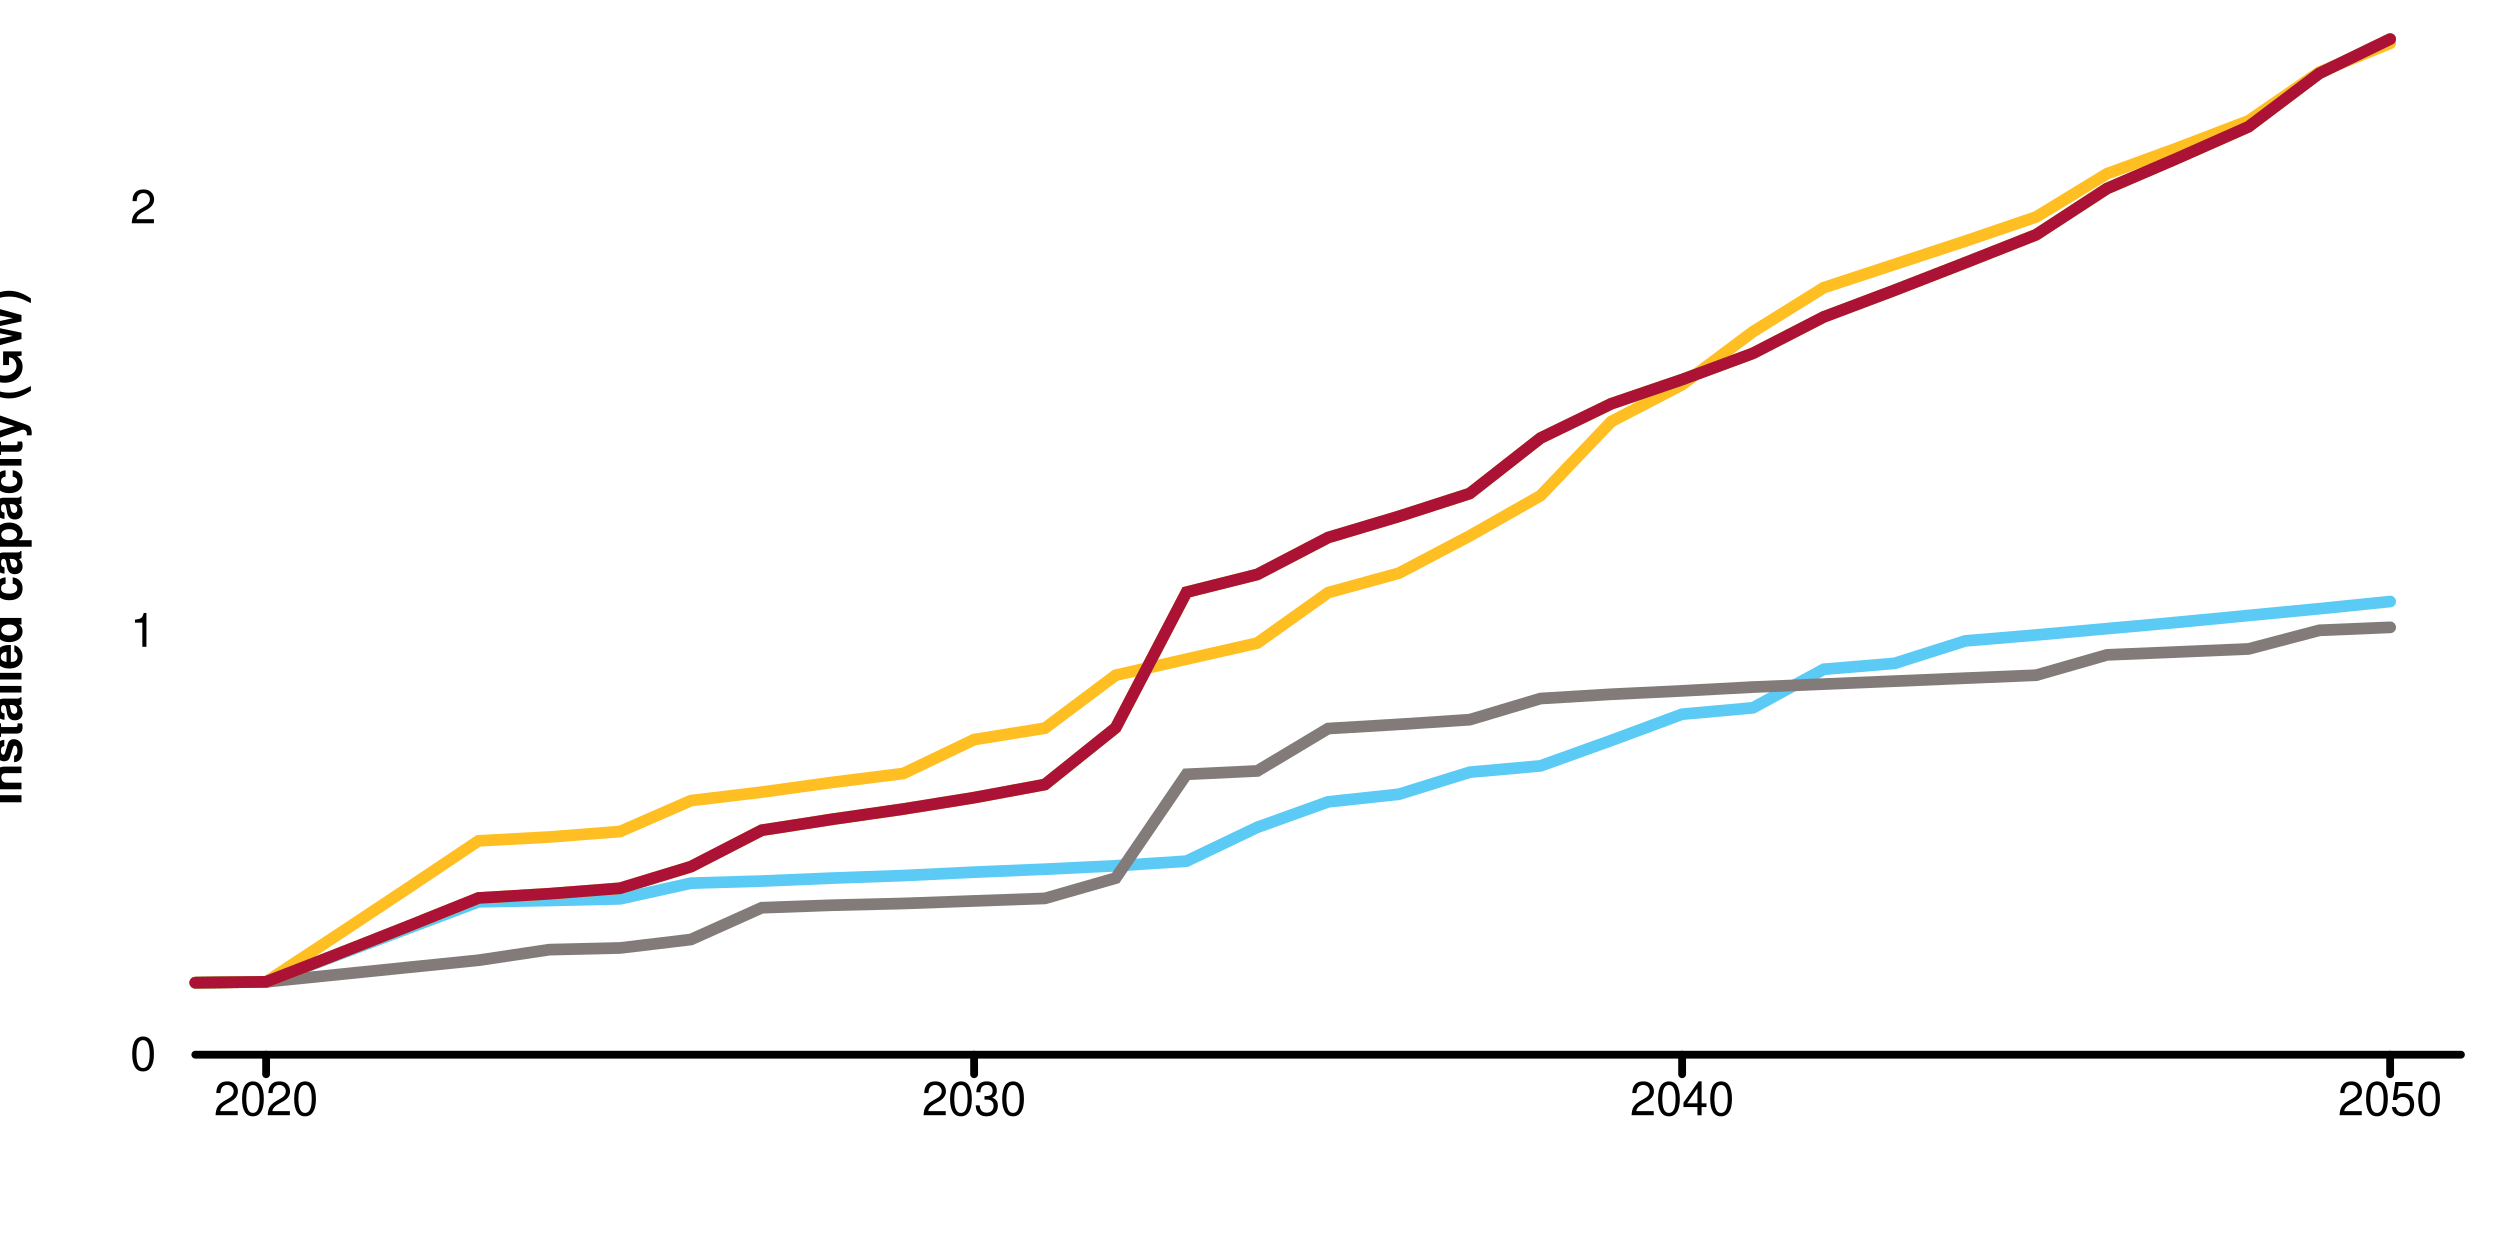
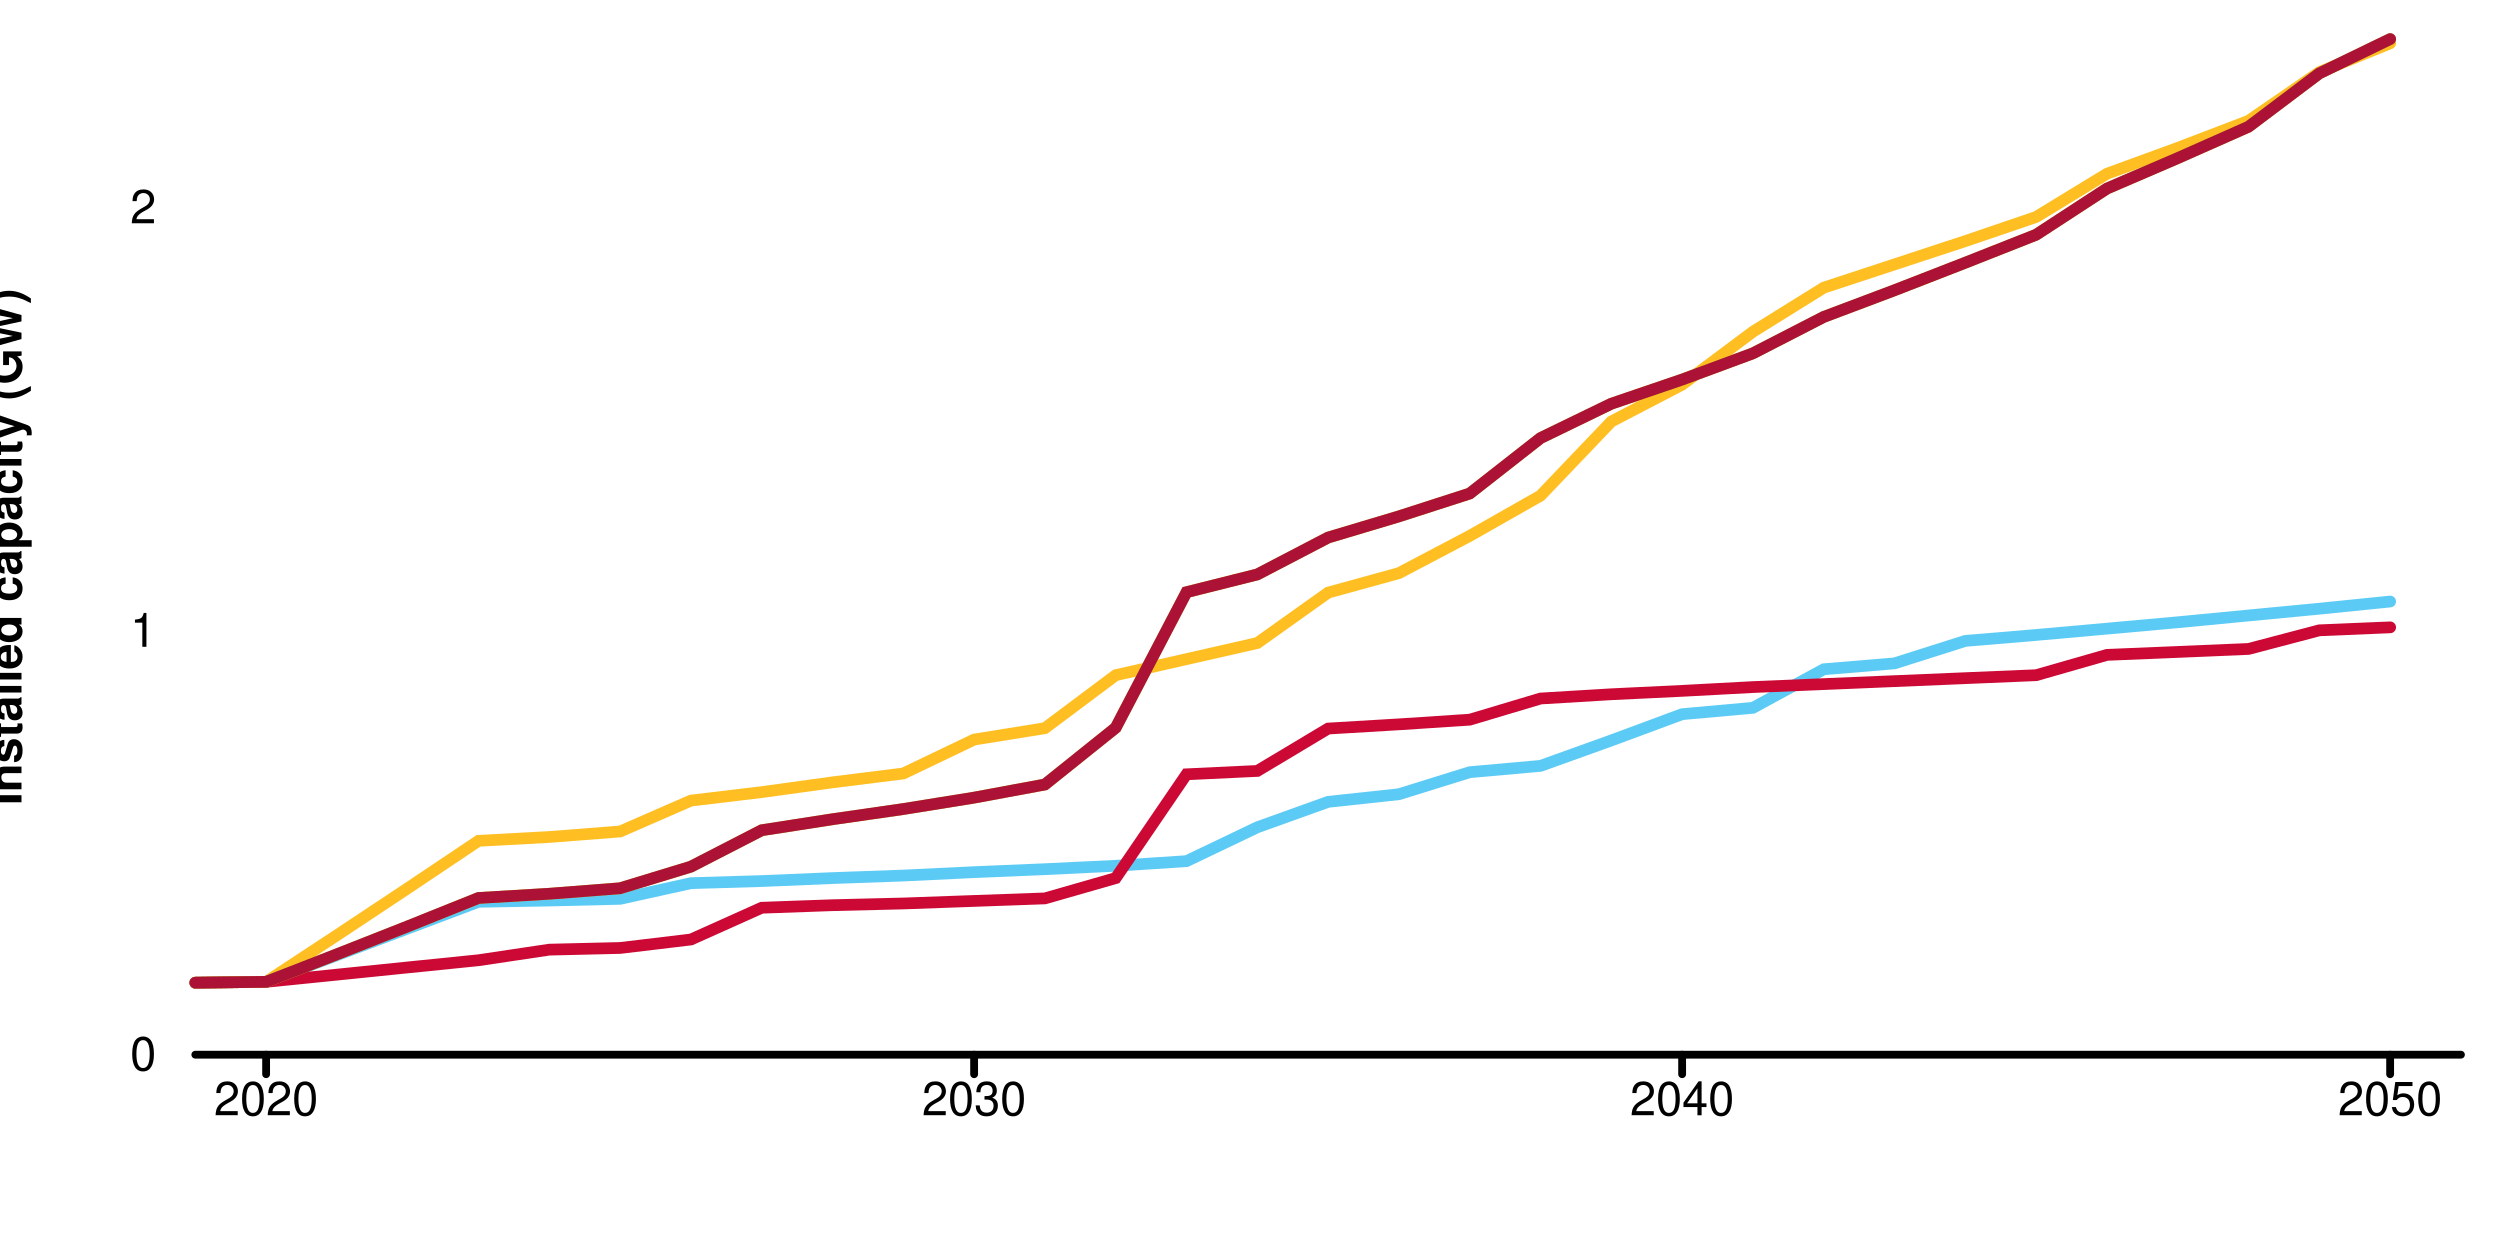
<svg xmlns="http://www.w3.org/2000/svg" width="640" height="320" viewBox="0 0 640 320" style="overflow:display" preserveAspectRatio="xMinYMin meet" overflow="visible">
  <defs>
    <style>
	.data-series path.line { fill-opacity: 0; }
	.data-series path.line.dotted { stroke-dasharray: 12 20 }
	.data-series circle { display: none; }
	.data-series:hover path.line, .data-series.on path.line { stroke-width: 5; }
	.data-series:hover circle, .data-series.on circle { display: inline; }
	.data-series circle:hover, .data-series circle.on { r: 6px!important; fill: black; }
	.grid { font-family: "Helvetica Neue",Helvetica,Arial,"Lucida Grande",sans-serif; }
	.grid line { stroke: rgb(0,0,0); stroke-width: 2; stroke-linecap: round; }
	.grid.grid-x text { text-anchor: middle; dominant-baseline: hanging; transform: translateY(10px); }
	.grid.grid-y text { text-anchor: end; dominant-baseline: middle; transform: translateX(-10px); }
	</style>
  </defs>
  <g class="grid grid-y">
    <line x1="50" y1="270" x2="630" y2="270" data-left="50" />
    <text x="50" y="270" text-anchor="end">0</text>
    <text x="50" y="161.576" text-anchor="end">1</text>
    <text x="50" y="53.153" text-anchor="end">2</text>
    <text style="text-anchor:middle;dominant-baseline:hanging;font-weight:bold;transform: translateY(140px) rotate(-90deg);">Installed capacity (GW)</text>
  </g>
  <g class="grid grid-x">
    <line class="tick" x1="68.125" y1="270" x2="68.125" y2="275" />
    <text x="68.125" y="270" text-anchor="middle">2020</text>
    <line class="tick" x1="249.375" y1="270" x2="249.375" y2="275" />
    <text x="249.375" y="270" text-anchor="middle">2030</text>
    <line class="tick" x1="430.625" y1="270" x2="430.625" y2="275" />
    <text x="430.625" y="270" text-anchor="middle">2040</text>
    <line class="tick" x1="611.875" y1="270" x2="611.875" y2="275" />
    <text x="611.875" y="270" text-anchor="middle">2050</text>
    <text style="text-anchor:middle;dominant-baseline:hanging;font-weight:bold;transform: translateY(140px) rotate(-90deg);" />
  </g>
  <g data-scenario="consumer-transformation" class="data-series">
    <path d="M 50.00,251.57L 68.12,251.35L 86.25,239.42L 104.38,227.39L 122.50,215.25L 140.62,214.27L 158.75,212.86L 176.88,204.95L 195.00,202.78L 213.12,200.28L 231.25,198.01L 249.38,189.33L 267.50,186.41L 285.62,172.85L 303.75,168.73L 321.88,164.61L 340.00,151.71L 358.12,146.72L 376.25,137.18L 394.38,126.88L 412.50,107.91L 430.62,98.47L 448.75,84.92L 466.88,73.64L 485.00,67.68L 503.12,61.72L 521.25,55.54L 539.38,44.48L 557.50,37.86L 575.62,30.93L 593.75,18.46L 611.88,11.08" id="Consumer transformation" class="line" stroke="#FFBF22" stroke-width="3" stroke-linecap="round" />
    <circle cx="50.00" cy="251.57" data-y="0.170" data-x="2019" r="4" fill="#FFBF22" />
    <circle cx="68.12" cy="251.35" data-y="0.172" data-x="2020" r="4" fill="#FFBF22" />
    <circle cx="86.25" cy="239.42" data-y="0.282" data-x="2021" r="4" fill="#FFBF22" />
    <circle cx="104.38" cy="227.39" data-y="0.393" data-x="2022" r="4" fill="#FFBF22" />
    <circle cx="122.50" cy="215.25" data-y="0.505" data-x="2023" r="4" fill="#FFBF22" />
    <circle cx="140.62" cy="214.27" data-y="0.514" data-x="2024" r="4" fill="#FFBF22" />
    <circle cx="158.75" cy="212.86" data-y="0.527" data-x="2025" r="4" fill="#FFBF22" />
    <circle cx="176.88" cy="204.95" data-y="0.600" data-x="2026" r="4" fill="#FFBF22" />
    <circle cx="195.00" cy="202.78" data-y="0.620" data-x="2027" r="4" fill="#FFBF22" />
    <circle cx="213.12" cy="200.28" data-y="0.643" data-x="2028" r="4" fill="#FFBF22" />
    <circle cx="231.25" cy="198.01" data-y="0.664" data-x="2029" r="4" fill="#FFBF22" />
    <circle cx="249.38" cy="189.33" data-y="0.744" data-x="2030" r="4" fill="#FFBF22" />
    <circle cx="267.50" cy="186.41" data-y="0.771" data-x="2031" r="4" fill="#FFBF22" />
    <circle cx="285.62" cy="172.85" data-y="0.896" data-x="2032" r="4" fill="#FFBF22" />
    <circle cx="303.75" cy="168.73" data-y="0.934" data-x="2033" r="4" fill="#FFBF22" />
    <circle cx="321.88" cy="164.61" data-y="0.972" data-x="2034" r="4" fill="#FFBF22" />
    <circle cx="340.00" cy="151.71" data-y="1.091" data-x="2035" r="4" fill="#FFBF22" />
    <circle cx="358.12" cy="146.72" data-y="1.137" data-x="2036" r="4" fill="#FFBF22" />
    <circle cx="376.25" cy="137.18" data-y="1.225" data-x="2037" r="4" fill="#FFBF22" />
    <circle cx="394.38" cy="126.88" data-y="1.320" data-x="2038" r="4" fill="#FFBF22" />
    <circle cx="412.50" cy="107.91" data-y="1.495" data-x="2039" r="4" fill="#FFBF22" />
    <circle cx="430.62" cy="98.47" data-y="1.582" data-x="2040" r="4" fill="#FFBF22" />
    <circle cx="448.75" cy="84.92" data-y="1.707" data-x="2041" r="4" fill="#FFBF22" />
    <circle cx="466.88" cy="73.64" data-y="1.811" data-x="2042" r="4" fill="#FFBF22" />
    <circle cx="485.00" cy="67.68" data-y="1.866" data-x="2043" r="4" fill="#FFBF22" />
    <circle cx="503.12" cy="61.72" data-y="1.921" data-x="2044" r="4" fill="#FFBF22" />
    <circle cx="521.25" cy="55.54" data-y="1.978" data-x="2045" r="4" fill="#FFBF22" />
    <circle cx="539.38" cy="44.48" data-y="2.080" data-x="2046" r="4" fill="#FFBF22" />
    <circle cx="557.50" cy="37.86" data-y="2.141" data-x="2047" r="4" fill="#FFBF22" />
    <circle cx="575.62" cy="30.93" data-y="2.205" data-x="2048" r="4" fill="#FFBF22" />
    <circle cx="593.75" cy="18.46" data-y="2.320" data-x="2049" r="4" fill="#FFBF22" />
    <circle cx="611.88" cy="11.08" data-y="2.388" data-x="2050" r="4" fill="#FFBF22" />
  </g>
  <g data-scenario="system-transformation" class="data-series">
    <path d="M 50.00,251.57L 68.12,251.35L 86.25,244.52L 104.38,237.69L 122.50,230.86L 140.62,230.53L 158.75,230.10L 176.88,226.09L 195.00,225.55L 213.12,224.79L 231.25,224.14L 249.38,223.27L 267.50,222.51L 285.62,221.64L 303.75,220.45L 321.88,211.78L 340.00,205.27L 358.12,203.32L 376.25,197.68L 394.38,196.06L 412.50,189.55L 430.62,182.83L 448.75,181.20L 466.88,171.33L 485.00,169.82L 503.12,164.07L 521.25,162.55L 539.38,160.93L 557.50,159.30L 575.62,157.56L 593.75,155.83L 611.88,153.99" id="System transformation" class="line" stroke="#5BCBF5" stroke-width="3" stroke-linecap="round" />
    <circle cx="50.00" cy="251.57" data-y="0.170" data-x="2019" r="4" fill="#5BCBF5" />
    <circle cx="68.12" cy="251.35" data-y="0.172" data-x="2020" r="4" fill="#5BCBF5" />
    <circle cx="86.25" cy="244.52" data-y="0.235" data-x="2021" r="4" fill="#5BCBF5" />
    <circle cx="104.38" cy="237.69" data-y="0.298" data-x="2022" r="4" fill="#5BCBF5" />
    <circle cx="122.50" cy="230.86" data-y="0.361" data-x="2023" r="4" fill="#5BCBF5" />
    <circle cx="140.62" cy="230.53" data-y="0.364" data-x="2024" r="4" fill="#5BCBF5" />
    <circle cx="158.75" cy="230.10" data-y="0.368" data-x="2025" r="4" fill="#5BCBF5" />
    <circle cx="176.88" cy="226.09" data-y="0.405" data-x="2026" r="4" fill="#5BCBF5" />
    <circle cx="195.00" cy="225.55" data-y="0.410" data-x="2027" r="4" fill="#5BCBF5" />
    <circle cx="213.12" cy="224.79" data-y="0.417" data-x="2028" r="4" fill="#5BCBF5" />
    <circle cx="231.25" cy="224.14" data-y="0.423" data-x="2029" r="4" fill="#5BCBF5" />
    <circle cx="249.38" cy="223.27" data-y="0.431" data-x="2030" r="4" fill="#5BCBF5" />
    <circle cx="267.50" cy="222.51" data-y="0.438" data-x="2031" r="4" fill="#5BCBF5" />
    <circle cx="285.62" cy="221.64" data-y="0.446" data-x="2032" r="4" fill="#5BCBF5" />
    <circle cx="303.75" cy="220.45" data-y="0.457" data-x="2033" r="4" fill="#5BCBF5" />
    <circle cx="321.88" cy="211.78" data-y="0.537" data-x="2034" r="4" fill="#5BCBF5" />
    <circle cx="340.00" cy="205.27" data-y="0.597" data-x="2035" r="4" fill="#5BCBF5" />
    <circle cx="358.12" cy="203.32" data-y="0.615" data-x="2036" r="4" fill="#5BCBF5" />
    <circle cx="376.25" cy="197.68" data-y="0.667" data-x="2037" r="4" fill="#5BCBF5" />
    <circle cx="394.38" cy="196.06" data-y="0.682" data-x="2038" r="4" fill="#5BCBF5" />
    <circle cx="412.50" cy="189.55" data-y="0.742" data-x="2039" r="4" fill="#5BCBF5" />
    <circle cx="430.62" cy="182.83" data-y="0.804" data-x="2040" r="4" fill="#5BCBF5" />
    <circle cx="448.75" cy="181.20" data-y="0.819" data-x="2041" r="4" fill="#5BCBF5" />
    <circle cx="466.88" cy="171.33" data-y="0.910" data-x="2042" r="4" fill="#5BCBF5" />
    <circle cx="485.00" cy="169.82" data-y="0.924" data-x="2043" r="4" fill="#5BCBF5" />
    <circle cx="503.12" cy="164.07" data-y="0.977" data-x="2044" r="4" fill="#5BCBF5" />
    <circle cx="521.25" cy="162.55" data-y="0.991" data-x="2045" r="4" fill="#5BCBF5" />
    <circle cx="539.38" cy="160.93" data-y="1.006" data-x="2046" r="4" fill="#5BCBF5" />
    <circle cx="557.50" cy="159.30" data-y="1.021" data-x="2047" r="4" fill="#5BCBF5" />
    <circle cx="575.62" cy="157.56" data-y="1.037" data-x="2048" r="4" fill="#5BCBF5" />
    <circle cx="593.75" cy="155.83" data-y="1.053" data-x="2049" r="4" fill="#5BCBF5" />
    <circle cx="611.88" cy="153.99" data-y="1.070" data-x="2050" r="4" fill="#5BCBF5" />
  </g>
  <g data-scenario="steady-progression" class="data-series">
-     <path d="M 50.00,251.57L 68.12,251.35L 86.25,249.51L 104.38,247.66L 122.50,245.82L 140.62,243.11L 158.75,242.68L 176.88,240.51L 195.00,232.38L 213.12,231.73L 231.25,231.29L 249.38,230.64L 267.50,229.99L 285.62,224.79L 303.75,198.22L 321.88,197.36L 340.00,186.51L 358.12,185.43L 376.25,184.24L 394.38,178.82L 412.50,177.73L 430.62,176.86L 448.75,175.89L 466.88,175.13L 485.00,174.37L 503.12,173.61L 521.25,172.85L 539.38,167.65L 557.50,166.89L 575.62,166.13L 593.75,161.36L 611.88,160.60" id="Steady progression" class="line" stroke="#827B7A" stroke-width="3" stroke-linecap="round" />
-     <circle cx="50.00" cy="251.57" data-y="0.170" data-x="2019" r="4" fill="#827B7A" />
-     <circle cx="68.12" cy="251.35" data-y="0.172" data-x="2020" r="4" fill="#827B7A" />
-     <circle cx="86.25" cy="249.51" data-y="0.189" data-x="2021" r="4" fill="#827B7A" />
-     <circle cx="104.38" cy="247.66" data-y="0.206" data-x="2022" r="4" fill="#827B7A" />
-     <circle cx="122.50" cy="245.82" data-y="0.223" data-x="2023" r="4" fill="#827B7A" />
-     <circle cx="140.62" cy="243.11" data-y="0.248" data-x="2024" r="4" fill="#827B7A" />
-     <circle cx="158.75" cy="242.68" data-y="0.252" data-x="2025" r="4" fill="#827B7A" />
-     <circle cx="176.88" cy="240.51" data-y="0.272" data-x="2026" r="4" fill="#827B7A" />
-     <circle cx="195.00" cy="232.38" data-y="0.347" data-x="2027" r="4" fill="#827B7A" />
-     <circle cx="213.12" cy="231.73" data-y="0.353" data-x="2028" r="4" fill="#827B7A" />
-     <circle cx="231.25" cy="231.29" data-y="0.357" data-x="2029" r="4" fill="#827B7A" />
-     <circle cx="249.38" cy="230.64" data-y="0.363" data-x="2030" r="4" fill="#827B7A" />
-     <circle cx="267.50" cy="229.99" data-y="0.369" data-x="2031" r="4" fill="#827B7A" />
-     <circle cx="285.62" cy="224.79" data-y="0.417" data-x="2032" r="4" fill="#827B7A" />
-     <circle cx="303.75" cy="198.22" data-y="0.662" data-x="2033" r="4" fill="#827B7A" />
-     <circle cx="321.88" cy="197.36" data-y="0.670" data-x="2034" r="4" fill="#827B7A" />
-     <circle cx="340.00" cy="186.51" data-y="0.770" data-x="2035" r="4" fill="#827B7A" />
-     <circle cx="358.12" cy="185.43" data-y="0.780" data-x="2036" r="4" fill="#827B7A" />
-     <circle cx="376.25" cy="184.24" data-y="0.791" data-x="2037" r="4" fill="#827B7A" />
-     <circle cx="394.38" cy="178.82" data-y="0.841" data-x="2038" r="4" fill="#827B7A" />
-     <circle cx="412.50" cy="177.73" data-y="0.851" data-x="2039" r="4" fill="#827B7A" />
-     <circle cx="430.62" cy="176.86" data-y="0.859" data-x="2040" r="4" fill="#827B7A" />
-     <circle cx="448.75" cy="175.89" data-y="0.868" data-x="2041" r="4" fill="#827B7A" />
-     <circle cx="466.88" cy="175.13" data-y="0.875" data-x="2042" r="4" fill="#827B7A" />
-     <circle cx="485.00" cy="174.37" data-y="0.882" data-x="2043" r="4" fill="#827B7A" />
-     <circle cx="503.12" cy="173.61" data-y="0.889" data-x="2044" r="4" fill="#827B7A" />
-     <circle cx="521.25" cy="172.85" data-y="0.896" data-x="2045" r="4" fill="#827B7A" />
-     <circle cx="539.38" cy="167.65" data-y="0.944" data-x="2046" r="4" fill="#827B7A" />
-     <circle cx="557.50" cy="166.89" data-y="0.951" data-x="2047" r="4" fill="#827B7A" />
-     <circle cx="575.62" cy="166.13" data-y="0.958" data-x="2048" r="4" fill="#827B7A" />
-     <circle cx="593.75" cy="161.36" data-y="1.002" data-x="2049" r="4" fill="#827B7A" />
-     <circle cx="611.88" cy="160.60" data-y="1.009" data-x="2050" r="4" fill="#827B7A" />
+     <path d="M 50.00,251.57L 68.12,251.35L 86.25,249.51L 104.38,247.66L 122.50,245.82L 140.62,243.11L 158.75,242.68L 176.88,240.51L 195.00,232.38L 213.12,231.73L 231.25,231.29L 249.38,230.64L 267.50,229.99L 285.62,224.79L 303.75,198.22L 321.88,197.36L 340.00,186.51L 358.12,185.43L 376.25,184.24L 394.38,178.82L 412.50,177.73L 430.62,176.86L 448.75,175.89L 466.88,175.13L 485.00,174.37L 503.12,173.61L 521.25,172.85L 539.38,167.65L 557.50,166.89L 575.62,166.13L 593.75,161.36L 611.88,160.60" id="Steady progression" class="line" stroke="#cc0935" stroke-width="3" stroke-linecap="round" />
+     <circle cx="50.00" cy="251.57" data-y="0.170" data-x="2019" r="4" fill="#cc0935" />
+     <circle cx="68.12" cy="251.35" data-y="0.172" data-x="2020" r="4" fill="#cc0935" />
+     <circle cx="86.25" cy="249.51" data-y="0.189" data-x="2021" r="4" fill="#cc0935" />
+     <circle cx="104.38" cy="247.66" data-y="0.206" data-x="2022" r="4" fill="#cc0935" />
+     <circle cx="122.50" cy="245.82" data-y="0.223" data-x="2023" r="4" fill="#cc0935" />
+     <circle cx="140.62" cy="243.11" data-y="0.248" data-x="2024" r="4" fill="#cc0935" />
+     <circle cx="158.75" cy="242.68" data-y="0.252" data-x="2025" r="4" fill="#cc0935" />
+     <circle cx="176.88" cy="240.51" data-y="0.272" data-x="2026" r="4" fill="#cc0935" />
+     <circle cx="195.00" cy="232.38" data-y="0.347" data-x="2027" r="4" fill="#cc0935" />
+     <circle cx="213.12" cy="231.73" data-y="0.353" data-x="2028" r="4" fill="#cc0935" />
+     <circle cx="231.25" cy="231.29" data-y="0.357" data-x="2029" r="4" fill="#cc0935" />
+     <circle cx="249.38" cy="230.64" data-y="0.363" data-x="2030" r="4" fill="#cc0935" />
+     <circle cx="267.50" cy="229.99" data-y="0.369" data-x="2031" r="4" fill="#cc0935" />
+     <circle cx="285.62" cy="224.79" data-y="0.417" data-x="2032" r="4" fill="#cc0935" />
+     <circle cx="303.75" cy="198.22" data-y="0.662" data-x="2033" r="4" fill="#cc0935" />
+     <circle cx="321.88" cy="197.36" data-y="0.670" data-x="2034" r="4" fill="#cc0935" />
+     <circle cx="340.00" cy="186.51" data-y="0.770" data-x="2035" r="4" fill="#cc0935" />
+     <circle cx="358.12" cy="185.43" data-y="0.780" data-x="2036" r="4" fill="#cc0935" />
+     <circle cx="376.25" cy="184.24" data-y="0.791" data-x="2037" r="4" fill="#cc0935" />
+     <circle cx="394.38" cy="178.82" data-y="0.841" data-x="2038" r="4" fill="#cc0935" />
+     <circle cx="412.50" cy="177.73" data-y="0.851" data-x="2039" r="4" fill="#cc0935" />
+     <circle cx="430.62" cy="176.86" data-y="0.859" data-x="2040" r="4" fill="#cc0935" />
+     <circle cx="448.75" cy="175.89" data-y="0.868" data-x="2041" r="4" fill="#cc0935" />
+     <circle cx="466.88" cy="175.13" data-y="0.875" data-x="2042" r="4" fill="#cc0935" />
+     <circle cx="485.00" cy="174.37" data-y="0.882" data-x="2043" r="4" fill="#cc0935" />
+     <circle cx="503.12" cy="173.61" data-y="0.889" data-x="2044" r="4" fill="#cc0935" />
+     <circle cx="521.25" cy="172.85" data-y="0.896" data-x="2045" r="4" fill="#cc0935" />
+     <circle cx="539.38" cy="167.65" data-y="0.944" data-x="2046" r="4" fill="#cc0935" />
+     <circle cx="557.50" cy="166.89" data-y="0.951" data-x="2047" r="4" fill="#cc0935" />
+     <circle cx="575.62" cy="166.13" data-y="0.958" data-x="2048" r="4" fill="#cc0935" />
+     <circle cx="593.75" cy="161.36" data-y="1.002" data-x="2049" r="4" fill="#cc0935" />
+     <circle cx="611.88" cy="160.60" data-y="1.009" data-x="2050" r="4" fill="#cc0935" />
  </g>
  <g data-scenario="leading-the-way" class="data-series">
    <path d="M 50.00,251.57L 68.12,251.35L 86.25,244.30L 104.38,237.15L 122.50,229.88L 140.62,228.80L 158.75,227.39L 176.88,221.86L 195.00,212.54L 213.12,209.72L 231.25,207.11L 249.38,204.19L 267.50,200.83L 285.62,186.30L 303.75,151.60L 321.88,147.05L 340.00,137.61L 358.12,132.19L 376.25,126.34L 394.38,112.14L 412.50,103.35L 430.62,97.17L 448.75,90.45L 466.88,81.13L 485.00,74.30L 503.12,67.25L 521.25,60.09L 539.38,48.27L 557.50,40.47L 575.62,32.44L 593.75,18.78L 611.88,10.00" id="Leading the way" class="line" stroke="#C2CD23" stroke-width="3" stroke-linecap="round" />
    <circle cx="50.00" cy="251.57" data-y="0.170" data-x="2019" r="4" fill="#C2CD23" />
    <circle cx="68.12" cy="251.35" data-y="0.172" data-x="2020" r="4" fill="#C2CD23" />
    <circle cx="86.25" cy="244.30" data-y="0.237" data-x="2021" r="4" fill="#C2CD23" />
    <circle cx="104.38" cy="237.15" data-y="0.303" data-x="2022" r="4" fill="#C2CD23" />
    <circle cx="122.50" cy="229.88" data-y="0.370" data-x="2023" r="4" fill="#C2CD23" />
    <circle cx="140.62" cy="228.80" data-y="0.380" data-x="2024" r="4" fill="#C2CD23" />
    <circle cx="158.75" cy="227.39" data-y="0.393" data-x="2025" r="4" fill="#C2CD23" />
    <circle cx="176.88" cy="221.86" data-y="0.444" data-x="2026" r="4" fill="#C2CD23" />
    <circle cx="195.00" cy="212.54" data-y="0.530" data-x="2027" r="4" fill="#C2CD23" />
    <circle cx="213.12" cy="209.72" data-y="0.556" data-x="2028" r="4" fill="#C2CD23" />
    <circle cx="231.25" cy="207.11" data-y="0.580" data-x="2029" r="4" fill="#C2CD23" />
    <circle cx="249.38" cy="204.19" data-y="0.607" data-x="2030" r="4" fill="#C2CD23" />
    <circle cx="267.50" cy="200.83" data-y="0.638" data-x="2031" r="4" fill="#C2CD23" />
    <circle cx="285.62" cy="186.30" data-y="0.772" data-x="2032" r="4" fill="#C2CD23" />
    <circle cx="303.75" cy="151.60" data-y="1.092" data-x="2033" r="4" fill="#C2CD23" />
    <circle cx="321.88" cy="147.05" data-y="1.134" data-x="2034" r="4" fill="#C2CD23" />
    <circle cx="340.00" cy="137.61" data-y="1.221" data-x="2035" r="4" fill="#C2CD23" />
    <circle cx="358.12" cy="132.19" data-y="1.271" data-x="2036" r="4" fill="#C2CD23" />
    <circle cx="376.25" cy="126.34" data-y="1.325" data-x="2037" r="4" fill="#C2CD23" />
    <circle cx="394.38" cy="112.14" data-y="1.456" data-x="2038" r="4" fill="#C2CD23" />
    <circle cx="412.50" cy="103.35" data-y="1.537" data-x="2039" r="4" fill="#C2CD23" />
    <circle cx="430.62" cy="97.17" data-y="1.594" data-x="2040" r="4" fill="#C2CD23" />
    <circle cx="448.75" cy="90.45" data-y="1.656" data-x="2041" r="4" fill="#C2CD23" />
    <circle cx="466.88" cy="81.13" data-y="1.742" data-x="2042" r="4" fill="#C2CD23" />
    <circle cx="485.00" cy="74.30" data-y="1.805" data-x="2043" r="4" fill="#C2CD23" />
    <circle cx="503.12" cy="67.25" data-y="1.870" data-x="2044" r="4" fill="#C2CD23" />
    <circle cx="521.25" cy="60.09" data-y="1.936" data-x="2045" r="4" fill="#C2CD23" />
    <circle cx="539.38" cy="48.27" data-y="2.045" data-x="2046" r="4" fill="#C2CD23" />
    <circle cx="557.50" cy="40.47" data-y="2.117" data-x="2047" r="4" fill="#C2CD23" />
    <circle cx="575.62" cy="32.44" data-y="2.191" data-x="2048" r="4" fill="#C2CD23" />
    <circle cx="593.75" cy="18.78" data-y="2.317" data-x="2049" r="4" fill="#C2CD23" />
    <circle cx="611.88" cy="10.00" data-y="2.398" data-x="2050" r="4" fill="#C2CD23" />
  </g>
  <g data-scenario="planning-scenario" class="data-series">
    <path d="M 50.00,251.57L 68.12,251.35L 86.25,244.30L 104.38,237.15L 122.50,229.88L 140.62,228.80L 158.75,227.39L 176.88,221.86L 195.00,212.54L 213.12,209.72L 231.25,207.11L 249.38,204.19L 267.50,200.83L 285.62,186.30L 303.75,151.60L 321.88,147.05L 340.00,137.61L 358.12,132.19L 376.25,126.34L 394.38,112.14L 412.50,103.35L 430.62,97.17L 448.75,90.45L 466.88,81.13L 485.00,74.30L 503.12,67.25L 521.25,60.09L 539.38,48.27L 557.50,40.47L 575.62,32.44L 593.75,18.78L 611.88,10.00" id="NPg Planning Scenario" class="line" stroke="#ab1236" stroke-width="3" stroke-linecap="round" />
    <circle cx="50.00" cy="251.57" data-y="0.170" data-x="2019" r="4" fill="#ab1236" />
    <circle cx="68.12" cy="251.35" data-y="0.172" data-x="2020" r="4" fill="#ab1236" />
    <circle cx="86.25" cy="244.30" data-y="0.237" data-x="2021" r="4" fill="#ab1236" />
    <circle cx="104.38" cy="237.15" data-y="0.303" data-x="2022" r="4" fill="#ab1236" />
    <circle cx="122.50" cy="229.88" data-y="0.370" data-x="2023" r="4" fill="#ab1236" />
    <circle cx="140.62" cy="228.80" data-y="0.380" data-x="2024" r="4" fill="#ab1236" />
    <circle cx="158.75" cy="227.39" data-y="0.393" data-x="2025" r="4" fill="#ab1236" />
    <circle cx="176.88" cy="221.86" data-y="0.444" data-x="2026" r="4" fill="#ab1236" />
    <circle cx="195.00" cy="212.54" data-y="0.530" data-x="2027" r="4" fill="#ab1236" />
    <circle cx="213.12" cy="209.72" data-y="0.556" data-x="2028" r="4" fill="#ab1236" />
    <circle cx="231.25" cy="207.11" data-y="0.580" data-x="2029" r="4" fill="#ab1236" />
    <circle cx="249.38" cy="204.19" data-y="0.607" data-x="2030" r="4" fill="#ab1236" />
    <circle cx="267.50" cy="200.83" data-y="0.638" data-x="2031" r="4" fill="#ab1236" />
    <circle cx="285.62" cy="186.30" data-y="0.772" data-x="2032" r="4" fill="#ab1236" />
    <circle cx="303.75" cy="151.60" data-y="1.092" data-x="2033" r="4" fill="#ab1236" />
    <circle cx="321.88" cy="147.05" data-y="1.134" data-x="2034" r="4" fill="#ab1236" />
    <circle cx="340.00" cy="137.61" data-y="1.221" data-x="2035" r="4" fill="#ab1236" />
    <circle cx="358.12" cy="132.19" data-y="1.271" data-x="2036" r="4" fill="#ab1236" />
    <circle cx="376.25" cy="126.34" data-y="1.325" data-x="2037" r="4" fill="#ab1236" />
    <circle cx="394.38" cy="112.14" data-y="1.456" data-x="2038" r="4" fill="#ab1236" />
    <circle cx="412.50" cy="103.35" data-y="1.537" data-x="2039" r="4" fill="#ab1236" />
    <circle cx="430.62" cy="97.17" data-y="1.594" data-x="2040" r="4" fill="#ab1236" />
    <circle cx="448.75" cy="90.45" data-y="1.656" data-x="2041" r="4" fill="#ab1236" />
    <circle cx="466.88" cy="81.13" data-y="1.742" data-x="2042" r="4" fill="#ab1236" />
    <circle cx="485.00" cy="74.30" data-y="1.805" data-x="2043" r="4" fill="#ab1236" />
    <circle cx="503.12" cy="67.25" data-y="1.870" data-x="2044" r="4" fill="#ab1236" />
    <circle cx="521.25" cy="60.09" data-y="1.936" data-x="2045" r="4" fill="#ab1236" />
    <circle cx="539.38" cy="48.27" data-y="2.045" data-x="2046" r="4" fill="#ab1236" />
    <circle cx="557.50" cy="40.47" data-y="2.117" data-x="2047" r="4" fill="#ab1236" />
    <circle cx="575.62" cy="32.44" data-y="2.191" data-x="2048" r="4" fill="#ab1236" />
    <circle cx="593.75" cy="18.78" data-y="2.317" data-x="2049" r="4" fill="#ab1236" />
    <circle cx="611.88" cy="10.00" data-y="2.398" data-x="2050" r="4" fill="#ab1236" />
  </g>
</svg>
